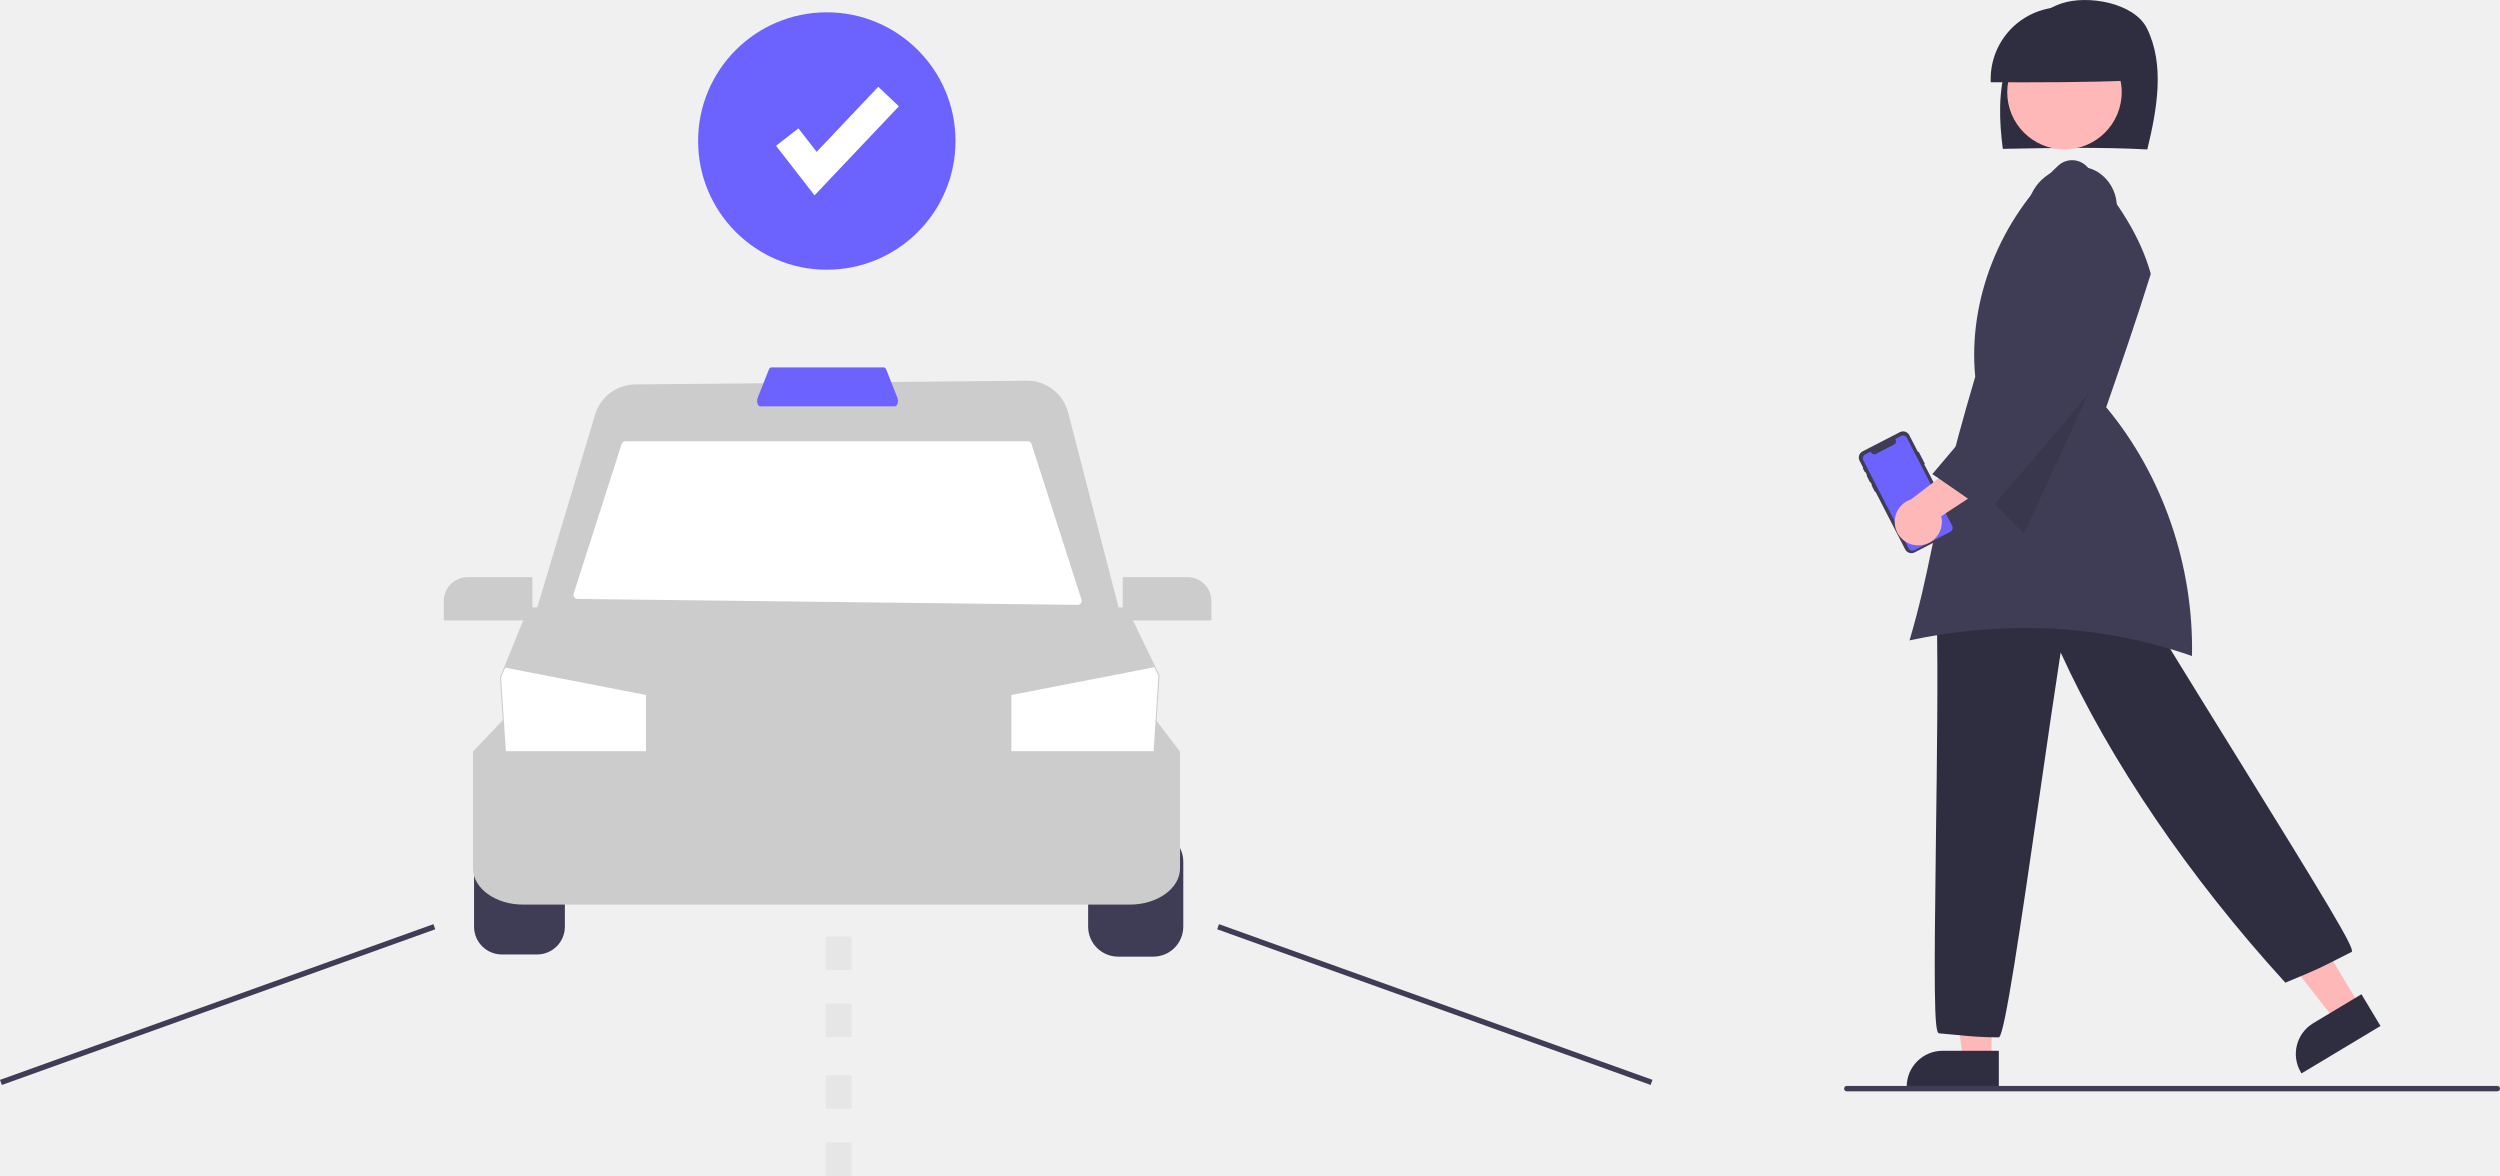
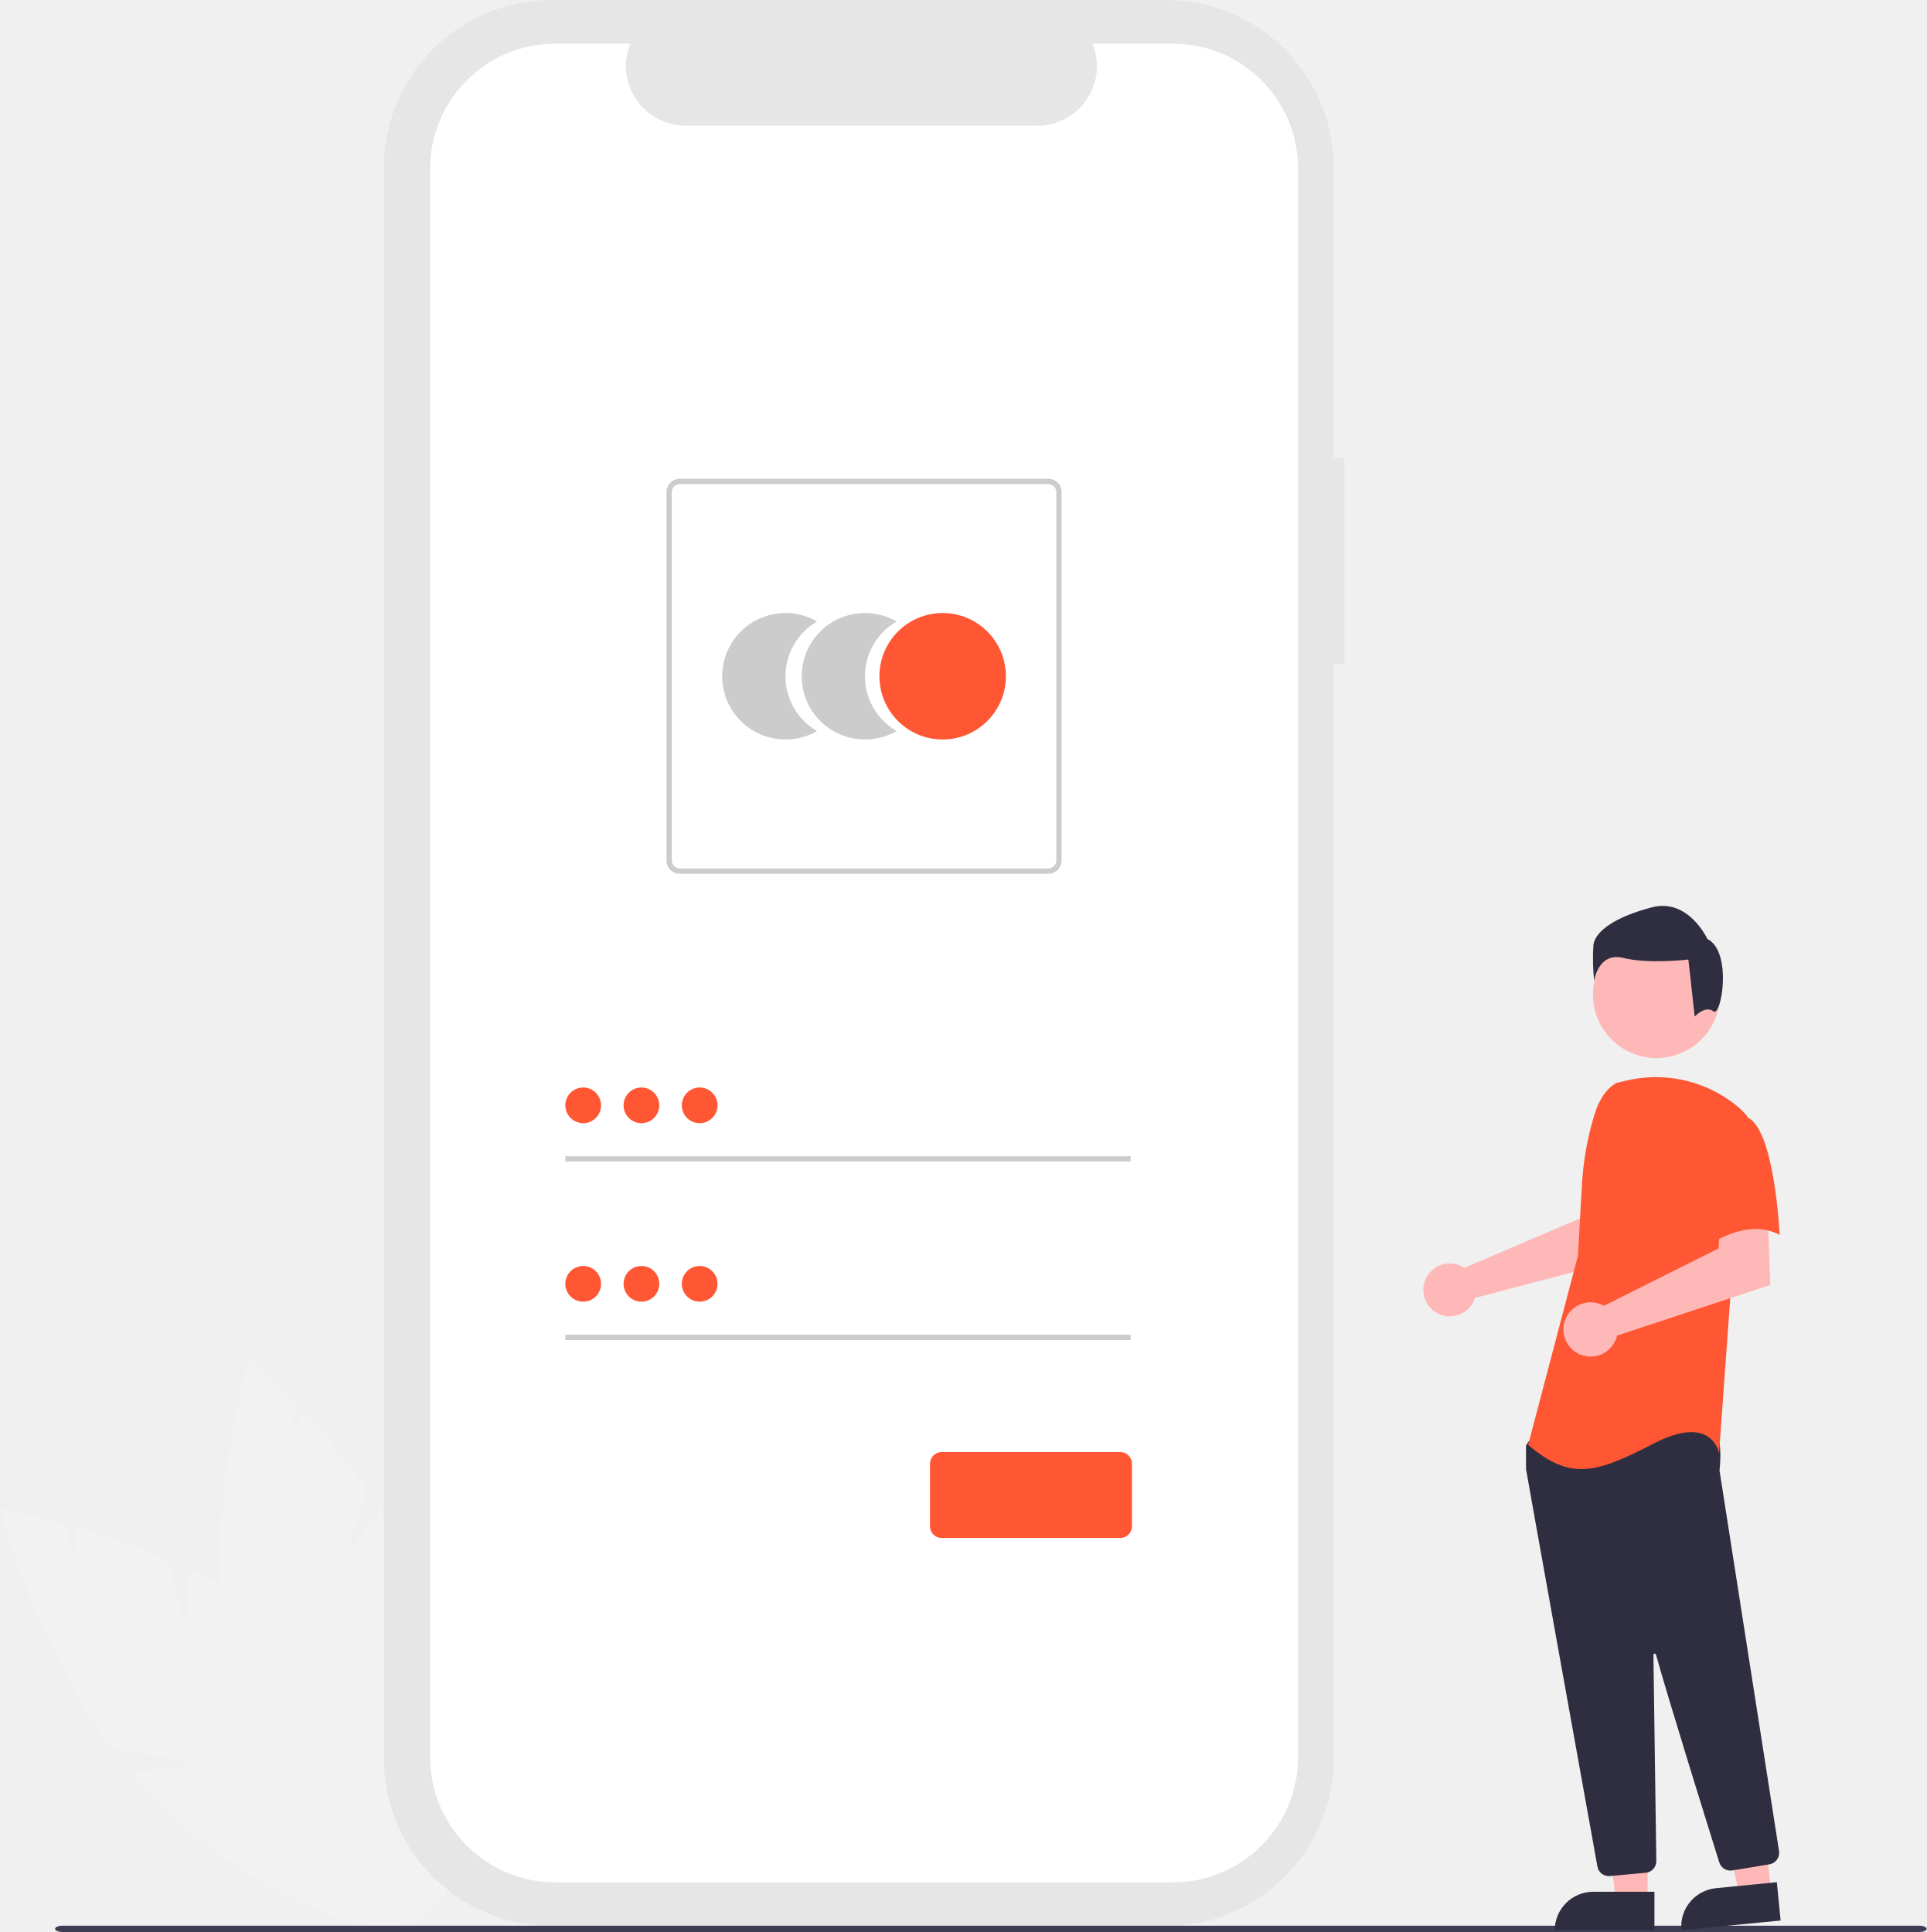
- <svg xmlns="http://www.w3.org/2000/svg" data-name="Layer 1" width="918.582" height="432.051" viewBox="0 0 918.582 432.051">
-   <path d="M325.101,540.375a10.221,10.221,0,0,0-10.21,10.21v23.886a10.221,10.221,0,0,0,10.21,10.21h12.95a10.221,10.221,0,0,0,10.21-10.21V550.585a10.221,10.221,0,0,0-10.21-10.21Z" transform="translate(-140.7089 -233.9747)" fill="#3f3d56" />
-   <path d="M564.482,585.475H551.532a11.017,11.017,0,0,1-11.004-11.004V550.585a11.017,11.017,0,0,1,11.004-11.004h12.95a11.017,11.017,0,0,1,11.004,11.004v23.886A11.017,11.017,0,0,1,564.482,585.475Z" transform="translate(-140.7089 -233.9747)" fill="#3f3d56" />
-   <path d="M555.889,566.35H332.899c-10.148,0-18.405-5.983-18.405-13.337V510.134l11.068-11.656H565.379l8.915,11.681v42.855C574.294,560.367,566.038,566.35,555.889,566.35Z" transform="translate(-140.7089 -233.9747)" fill="#ccc" />
-   <path d="M564.338,519.929H326.834L324.42,482.92l1.536-3.787,8.928-21.969H554.681l12.071,24.947Z" transform="translate(-140.7089 -233.9747)" fill="#ccc" />
-   <polygon points="425.64 248.216 423.868 276.023 371.614 276.023 371.614 255.366 424.154 245.149 425.64 248.216" fill="#fff" />
-   <polygon points="237.345 255.366 237.345 276.023 185.877 276.023 184.113 249.01 185.615 245.308 237.345 255.366" fill="#fff" />
-   <path d="M553.356,463.52h-217.15l23.161-77.202a15.495,15.495,0,0,1,14.763-11.093l143.811-1.37a15.564,15.564,0,0,1,15.219,11.665Z" transform="translate(-140.7089 -233.9747)" fill="#ccc" />
-   <path d="M536.639,456.22,352.887,454.041a1.485,1.485,0,0,1-1.396-1.938l17.616-54.96a1.485,1.485,0,0,1,1.414-1.032H518.316a1.485,1.485,0,0,1,1.414,1.031l18.341,57.139A1.485,1.485,0,0,1,536.639,456.22Z" transform="translate(-140.7089 -233.9747)" fill="#fff" />
-   <path d="M469.545,383.276h-49.528c-.417,0-.796-.411-.988-1.073a3.339,3.339,0,0,1,.079-2.059l4.084-10.328c.208-.526.548-.841.909-.841h41.36c.361,0,.701.314.909.841l4.084,10.328a3.339,3.339,0,0,1,.079,2.059C470.341,382.865,469.962,383.276,469.545,383.276Z" transform="translate(-140.7089 -233.9747)" fill="#6c63ff" />
-   <path d="M336.342,461.931H303.768v-7.16a8.74,8.74,0,0,1,8.73-8.73h23.844Z" transform="translate(-140.7089 -233.9747)" fill="#ccc" />
-   <path d="M585.814,461.931H553.24V446.041h23.844a8.74,8.74,0,0,1,8.73,8.73Z" transform="translate(-140.7089 -233.9747)" fill="#ccc" />
-   <rect x="136.068" y="602.083" width="169.21" height="2" transform="matrix(0.94112, -0.33808, 0.33808, 0.94112, -331.6075, -123.8568)" fill="#3f3d56" />
-   <rect x="666.909" y="518.478" width="2" height="169.21" transform="translate(-266.1404 793.8701) rotate(-70.24519)" fill="#3f3d56" />
-   <path d="M453.64,615.025h-9.532V602.714h9.532Zm0-24.624h-9.532V578.089h9.532Z" transform="translate(-140.7089 -233.9747)" fill="#e6e6e6" />
-   <path d="M453.64,666.025h-9.532V653.714h9.532Zm0-24.624h-9.532V629.089h9.532Z" transform="translate(-140.7089 -233.9747)" fill="#e6e6e6" />
-   <polygon points="731.758 389.521 721.26 389.521 716.264 349.028 731.758 349.028 731.758 389.521" fill="#ffb8b8" />
-   <path d="M875.145,633.672H841.294v-.428A13.191,13.191,0,0,1,854.47,620.068h20.675Z" transform="translate(-140.7089 -233.9747)" fill="#2f2e41" />
-   <polygon points="867.137 369.628 858.138 375.035 833.001 342.898 846.282 334.918 867.137 369.628" fill="#ffb8b8" />
-   <path d="M986.366,628.381l-.221-.367a13.191,13.191,0,0,1,4.508-18.08l17.722-10.647,7.006,11.661Z" transform="translate(-140.7089 -233.9747)" fill="#2f2e41" />
-   <path d="M875.197,615.139l-.181-.001a140.974,140.974,0,0,1-15.285-.88c-1.934-.191-4.033-.398-6.561-.606l-.087-.016c-1.725-.513-1.773-16.69-1.042-72.065.375-28.363.799-60.509.294-80.982l-.005-.201.152-.133c18.727-16.288,42.777-22.394,67.72-17.192l.185.038.096.163c10.318,17.458,25.896,42.605,40.962,66.924,34.584,55.826,44.475,72.244,43.391,73.483l-.131.101c-2.362,1.181-4.135,2.09-5.642,2.863-5.048,2.588-7.137,3.659-18.363,8.282l-.277.114-.202-.222c-35.091-38.452-64.293-81.405-82.356-121.113-2.111,13.556-4.673,31.257-7.379,49.96-7.784,53.782-13.045,89.197-15.163,91.353Z" transform="translate(-140.7089 -233.9747)" fill="#2f2e41" />
-   <path d="M929.7,288.878c3.534-14.592,6.528-31.05-.137-44.489-4.624-9.325-21.732-12.465-31.539-9.106s-16.897,12.474-20.016,22.411-2.756,20.646-1.397,30.976C894.648,288.323,912.684,287.977,929.7,288.878Z" transform="translate(-140.7089 -233.9747)" fill="#2f2e41" />
-   <circle cx="758.554" cy="33.867" r="21.032" fill="#ffb8b8" />
-   <path d="M924.975,263.509a26.417,26.417,0,1,0-52.802.696C890.174,264.244,908.176,264.282,924.975,263.509Z" transform="translate(-140.7089 -233.9747)" fill="#2f2e41" />
-   <path d="M884.651,464.726a183.811,183.811,0,0,1,61.464,10.29c.688-33.153-10.726-66.367-31.364-91.215l-.154-.186.079-.228c5.512-15.928,11.21-32.391,16.301-48.772l-.077-.275c-3.571-12.694-11.235-25.521-23.429-39.215a7.505,7.505,0,0,0-10.245-.519c-21.676,19.871-33.462,49.644-30.758,77.7l.008.082-.024.08c-9.549,32.351-13.015,48.967-16.074,63.627-2.231,10.694-4.163,19.954-8.041,33.186A199.253,199.253,0,0,1,884.651,464.726Z" transform="translate(-140.7089 -233.9747)" fill="#3f3d56" />
-   <polygon points="774.749 128.486 743.685 196.115 725.939 178.152 774.749 128.486" opacity="0.1" />
-   <path d="M845.732,400.025l2.166,4.208a.166.166,0,0,1-.071.222l-.104.054L859.005,426.432a2.573,2.573,0,0,1-1.11,3.465l-13.698,7.05a2.572,2.572,0,0,1-3.464-1.11l-0-0-10.887-21.154-.076.039a.117.117,0,0,1-.157-.05L828.38,412.276a.117.117,0,0,1,.05-.157l0,0,.076-.039-.464-.902-.076.039a.122.122,0,0,1-.164-.053l-1.216-2.362a.122.122,0,0,1,.053-.164l.076-.039-.634-1.232-.078.04a.108.108,0,0,1-.145-.046l-0-0-.663-1.289a.109.109,0,0,1,.046-.146l.078-.04-1.343-2.61a2.572,2.572,0,0,1,1.11-3.464l13.698-7.05a2.573,2.573,0,0,1,3.464,1.11l3.158,6.137.104-.054A.165.165,0,0,1,845.732,400.025Z" transform="translate(-140.7089 -233.9747)" fill="#3f3d56" />
-   <path d="M841.384,394.886l16.623,32.299a1.632,1.632,0,0,1-.705,2.198l-13.113,6.749a1.629,1.629,0,0,1-2.196-.699l-.002-.004-16.623-32.299a1.632,1.632,0,0,1,.704-2.198l0-0,1.963-1.01.13.252a1.344,1.344,0,0,0,1.81.58l6.669-3.432a1.344,1.344,0,0,0,.58-1.81l-.13-.252,2.091-1.076a1.632,1.632,0,0,1,2.198.703Z" transform="translate(-140.7089 -233.9747)" fill="#6c63ff" />
-   <path d="M846.202,434.346a8.611,8.611,0,0,0,7.754-10.687l25.596-16.77-14.598-6.306L842.886,417.474a8.658,8.658,0,0,0,3.316,16.872Z" transform="translate(-140.7089 -233.9747)" fill="#ffb8b8" />
-   <path d="M870.831,422.265l-.323-.228c-6.092-4.484-12.854-9.12-19.394-13.604l-.393-.269.309-.362c13.959-16.332,27.933-33.391,41.45-49.893-.01-.026-.019-.046-.026-.059l.127-.065.054-.066.029.024.082-.041-.368.028-4.166-32.67c-3.763-5.133-4.484-15.325.448-22.439,5.108-7.37,15.914-9.836,23.126-5.28a15.175,15.175,0,0,1,6.664,11.332,13.686,13.686,0,0,1-3.628,11.207c1.771,17.29,1.838,32.744,1.904,47.693l.001.149-.092.123C902.224,386.149,886.397,404.358,871.09,421.967Z" transform="translate(-140.7089 -233.9747)" fill="#3f3d56" />
-   <circle cx="303.795" cy="51.811" r="47.29" fill="#6c63ff" />
-   <polygon points="299.288 71.773 285.134 53.574 293.365 47.172 300.067 55.789 322.707 31.889 330.278 39.062 299.288 71.773" fill="#fff" />
-   <path d="M1058.291,634.975h-239a1,1,0,0,1,0-2h239a1,1,0,0,1,0,2Z" transform="translate(-140.7089 -233.9747)" fill="#3f3d56" />
+ <svg xmlns="http://www.w3.org/2000/svg" data-name="Layer 1" width="744.848" height="747.077" viewBox="0 0 744.848 747.077">
+   <path id="fa3b9e12-7275-481e-bee9-64fd9595a50d-100" data-name="Path 1" d="M299.205,705.809l-6.56-25.872a335.967,335.967,0,0,0-35.643-12.788l-.828,12.024-3.358-13.247c-15.021-4.294-25.24-6.183-25.24-6.183s13.8,52.489,42.754,92.617l33.734,5.926-26.207,3.779a135.926,135.926,0,0,0,11.719,12.422c42.115,39.092,89.024,57.028,104.773,40.06s-5.625-62.412-47.74-101.5c-13.056-12.119-29.457-21.844-45.875-29.5Z" transform="translate(-227.576 -76.46149)" fill="#f2f2f2" />
+   <path id="bde08021-c30f-4979-a9d8-cb90b72b5ca2-101" data-name="Path 2" d="M361.591,677.706l7.758-25.538a335.94,335.94,0,0,0-23.9-29.371l-6.924,9.865,3.972-13.076c-10.641-11.436-18.412-18.335-18.412-18.335s-15.315,52.067-11.275,101.384l25.815,22.51-24.392-10.312a135.919,135.919,0,0,0,3.614,16.694c15.846,55.234,46.731,94.835,68.983,88.451s27.446-56.335,11.6-111.569c-4.912-17.123-13.926-33.926-24.023-48.965Z" transform="translate(-227.576 -76.46149)" fill="#f2f2f2" />
+   <path id="b3ac2088-de9b-4f7f-bc99-0ed9705c1a9d-102" data-name="Path 22" d="M747.327,253.445h-4.092v-112.1a64.883,64.883,0,0,0-64.883-64.883H440.845a64.883,64.883,0,0,0-64.883,64.883v615a64.883,64.883,0,0,0,64.883,64.883H678.352a64.883,64.883,0,0,0,64.882-64.883v-423.105h4.092Z" transform="translate(-227.576 -76.46149)" fill="#e6e6e6" />
+   <path id="b2715b96-3117-487c-acc0-20904544b5b7-103" data-name="Path 23" d="M680.97,93.335h-31a23.02,23.02,0,0,1-21.316,31.714H492.589a23.02,23.02,0,0,1-21.314-31.714H442.319a48.454,48.454,0,0,0-48.454,48.454v614.107a48.454,48.454,0,0,0,48.454,48.454H680.97a48.454,48.454,0,0,0,48.454-48.454h0V141.788a48.454,48.454,0,0,0-48.454-48.453Z" transform="translate(-227.576 -76.46149)" fill="#fff" />
+   <path id="b06d66ec-6c84-45dd-8c27-1263a6253192-104" data-name="Path 6" d="M531.234,337.965a24.437,24.437,0,0,1,12.23-21.174,24.45,24.45,0,1,0,0,42.345A24.434,24.434,0,0,1,531.234,337.965Z" transform="translate(-227.576 -76.46149)" fill="#ccc" />
+   <path id="e73810fe-4cf4-40cc-8c7c-ca544ce30bd4-105" data-name="Path 7" d="M561.971,337.965a24.436,24.436,0,0,1,12.23-21.174,24.45,24.45,0,1,0,0,42.345A24.434,24.434,0,0,1,561.971,337.965Z" transform="translate(-227.576 -76.46149)" fill="#ccc" />
+   <circle id="a4813fcf-056e-4514-bb8b-e6506f49341f" data-name="Ellipse 1" cx="364.434" cy="261.502" r="24.45" fill="#ff5733" />
+   <path id="bbe451c3-febc-41ba-8083-4c8307a2e73e-106" data-name="Path 8" d="M632.872,414.33h-142.5a5.123,5.123,0,0,1-5.117-5.117v-142.5a5.123,5.123,0,0,1,5.117-5.117h142.5a5.123,5.123,0,0,1,5.117,5.117v142.5A5.123,5.123,0,0,1,632.872,414.33Zm-142.5-150.686a3.073,3.073,0,0,0-3.07,3.07v142.5a3.073,3.073,0,0,0,3.07,3.07h142.5a3.073,3.073,0,0,0,3.07-3.07v-142.5a3.073,3.073,0,0,0-3.07-3.07Z" transform="translate(-227.576 -76.46149)" fill="#ccc" />
+   <rect id="bb28937d-932f-4fdf-befe-f406e51091fe" data-name="Rectangle 1" x="218.562" y="447.102" width="218.552" height="2.047" fill="#ccc" />
+   <circle id="fcef55fc-4968-45b2-93bb-1a1080c85fc7" data-name="Ellipse 2" cx="225.464" cy="427.42" r="6.902" fill="#ff5733" />
+   <rect id="ff33d889-4c74-4b91-85ef-b4882cc8fe76" data-name="Rectangle 2" x="218.562" y="516.118" width="218.552" height="2.047" fill="#ccc" />
+   <circle id="e8fa0310-b872-4adf-aedd-0c6eda09f3b8" data-name="Ellipse 3" cx="225.464" cy="496.437" r="6.902" fill="#ff5733" />
+   <path d="M660.69,671.172H591.622a4.505,4.505,0,0,1-4.5-4.5v-24.208a4.505,4.505,0,0,1,4.5-4.5h69.068a4.505,4.505,0,0,1,4.5,4.5v24.208A4.505,4.505,0,0,1,660.69,671.172Z" transform="translate(-227.576 -76.46149)" fill="#ff5733" />
+   <circle id="e12ee00d-aa4a-4413-a013-11d20b7f97f7" data-name="Ellipse 7" cx="247.978" cy="427.42" r="6.902" fill="#ff5733" />
+   <circle id="f58f497e-6949-45c8-be5f-eee2aa0f6586" data-name="Ellipse 8" cx="270.492" cy="427.42" r="6.902" fill="#ff5733" />
+   <circle id="b4d4939a-c6e6-4f4d-ba6c-e8b05485017d" data-name="Ellipse 9" cx="247.978" cy="496.437" r="6.902" fill="#ff5733" />
+   <circle id="aff120b1-519b-4e96-ac87-836aa55663de" data-name="Ellipse 10" cx="270.492" cy="496.437" r="6.902" fill="#ff5733" />
+   <path id="f1094013-1297-477a-ac57-08eac07c4bd5-107" data-name="Path 88" d="M969.642,823.539H251.656c-1.537,0-2.782-.546-2.782-1.218s1.245-1.219,2.782-1.219H969.642c1.536,0,2.782.546,2.782,1.219S971.178,823.539,969.642,823.539Z" transform="translate(-227.576 -76.46149)" fill="#3f3d56" />
+   <path d="M792.253,565.923a10.094,10.094,0,0,1,1.411.787l44.852-19.143,1.601-11.815,17.922-.11-1.059,27.098-59.2,15.656a10.608,10.608,0,0,1-.447,1.208,10.235,10.235,0,1,1-5.079-13.682Z" transform="translate(-227.576 -76.46149)" fill="#ffb8b8" />
+   <polygon points="636.98 735.021 624.72 735.021 618.888 687.733 636.982 687.734 636.98 735.021" fill="#ffb8b8" />
+   <path d="M615.963,731.518h23.644a0,0,0,0,1,0,0v14.887a0,0,0,0,1,0,0H601.076a0,0,0,0,1,0,0v0A14.887,14.887,0,0,1,615.963,731.518Z" fill="#2f2e41" />
+   <polygon points="684.66 731.557 672.459 732.759 662.018 686.271 680.025 684.497 684.66 731.557" fill="#ffb8b8" />
+   <path d="M891.686,806.128h23.644a0,0,0,0,1,0,0v14.887a0,0,0,0,1,0,0H876.799a0,0,0,0,1,0,0v0A14.887,14.887,0,0,1,891.686,806.128Z" transform="translate(-303.0087 15.2906) rotate(-5.62529)" fill="#2f2e41" />
+   <circle cx="640.393" cy="384.574" r="24.561" fill="#ffb8b8" />
+   <path d="M849.556,801.919a4.471,4.471,0,0,1-4.415-3.697c-6.346-35.226-27.088-150.405-27.584-153.596a1.427,1.427,0,0,1-.016-.222v-8.588a1.489,1.489,0,0,1,.279-.872l2.74-3.838a1.478,1.478,0,0,1,1.144-.625c15.622-.732,66.784-2.879,69.256.209h0c2.482,3.104,1.605,12.507,1.404,14.36l.01.193,22.985,146.995a4.512,4.512,0,0,1-3.715,5.135l-14.356,2.365a4.521,4.521,0,0,1-5.025-3.093c-4.44-14.188-19.329-61.918-24.489-80.387a.499.499,0,0,0-.98.139c.258,17.605.881,62.523,1.096,78.037l.023,1.671a4.518,4.518,0,0,1-4.093,4.536l-13.844,1.258C849.836,801.914,849.695,801.919,849.556,801.919Z" transform="translate(-227.576 -76.46149)" fill="#2f2e41" />
+   <path id="ae7af94f-88d7-4204-9f07-e3651de85c05-108" data-name="Path 99" d="M852.381,495.254c-4.286,2.548-6.851,7.23-8.323,11.995a113.681,113.681,0,0,0-4.884,27.159l-1.556,27.6-19.255,73.17c16.689,14.121,26.315,10.912,48.78-.639s25.032,3.851,25.032,3.851l4.492-62.258,6.418-68.032a30.164,30.164,0,0,0-4.861-4.674,49.658,49.658,0,0,0-42.442-8.995Z" transform="translate(-227.576 -76.46149)" fill="#ff5733" />
+   <path d="M846.127,580.7a10.526,10.526,0,0,1,1.501.704l44.348-22.197.736-12.026,18.294-1.261.98,27.413L852.72,592.932a10.496,10.496,0,1,1-6.593-12.232Z" transform="translate(-227.576 -76.46149)" fill="#ffb8b8" />
+   <path id="a6768b0e-63d0-4b31-8462-9b2e0b00f0fd-109" data-name="Path 101" d="M902.766,508.412c10.912,3.851,12.834,45.574,12.834,45.574-12.837-7.06-28.241,4.493-28.241,4.493s-3.209-10.912-7.06-25.032a24.53,24.53,0,0,1,5.134-23.106S891.854,504.558,902.766,508.412Z" transform="translate(-227.576 -76.46149)" fill="#ff5733" />
+   <path id="bfd7963f-0cf8-4885-9d3a-2c00bccda2e3-110" data-name="Path 102" d="M889.991,467.531c-3.06-2.448-7.235,2.002-7.235,2.002l-2.448-22.033s-15.301,1.833-25.093-.612-11.323,8.875-11.323,8.875a78.58,78.58,0,0,1-.306-13.771c.612-5.508,8.568-11.017,22.645-14.689S887.652,439.543,887.652,439.543C897.445,444.439,893.051,469.979,889.991,467.531Z" transform="translate(-227.576 -76.46149)" fill="#2f2e41" />
</svg>
